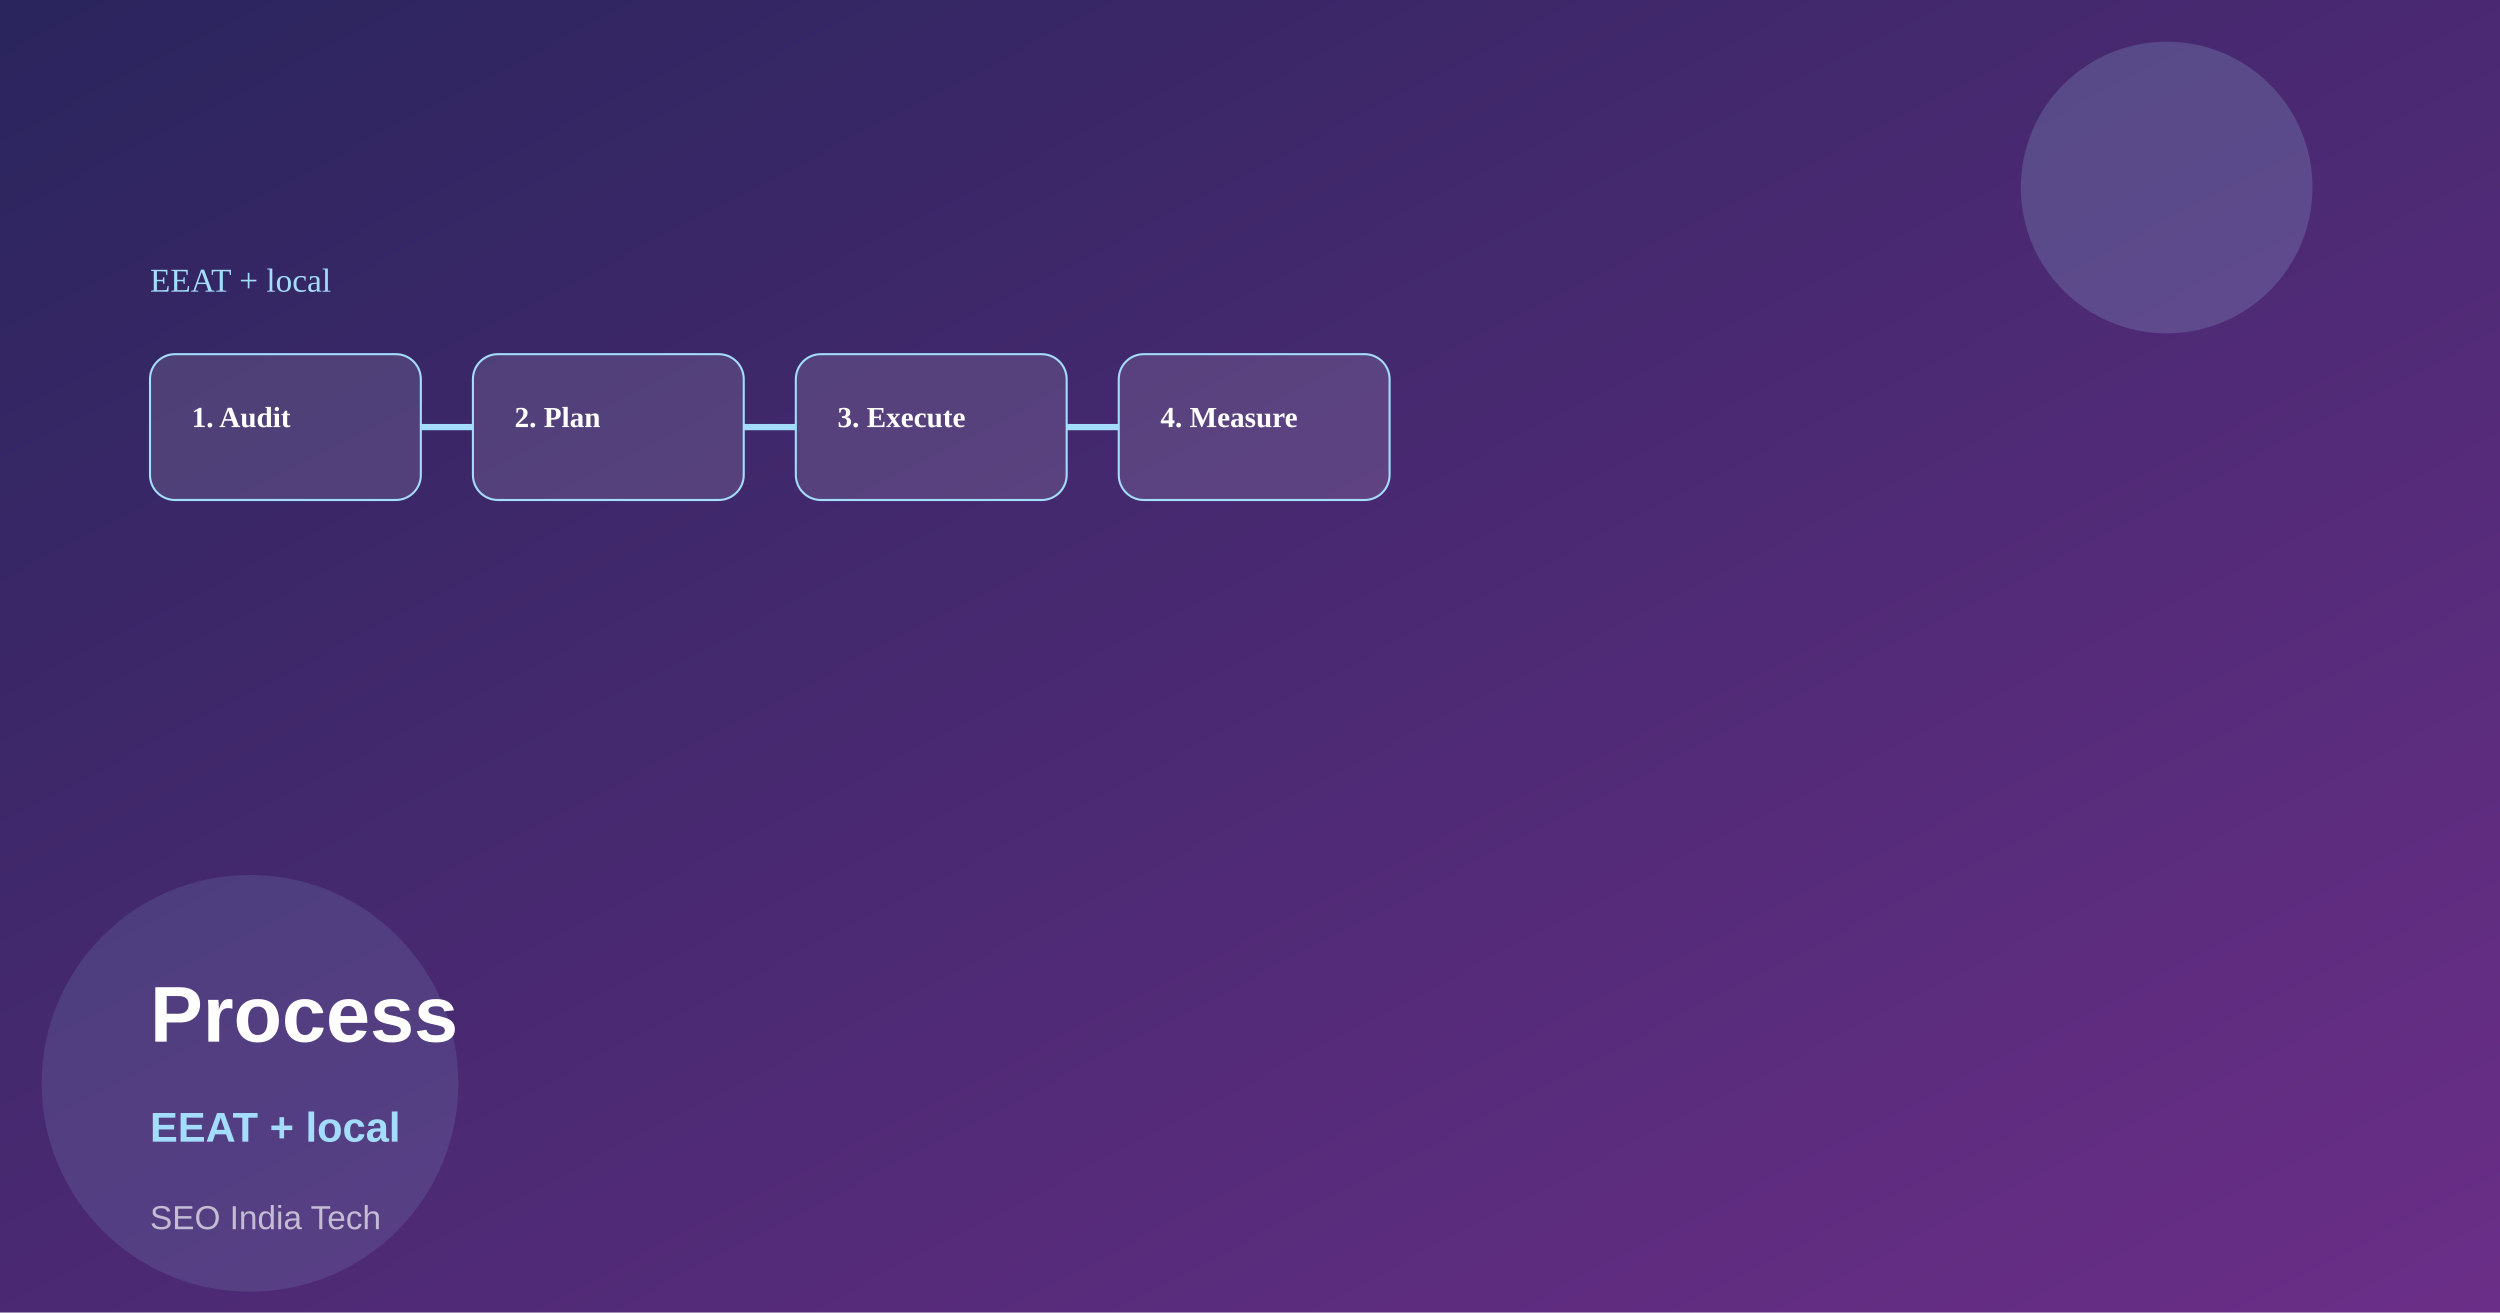
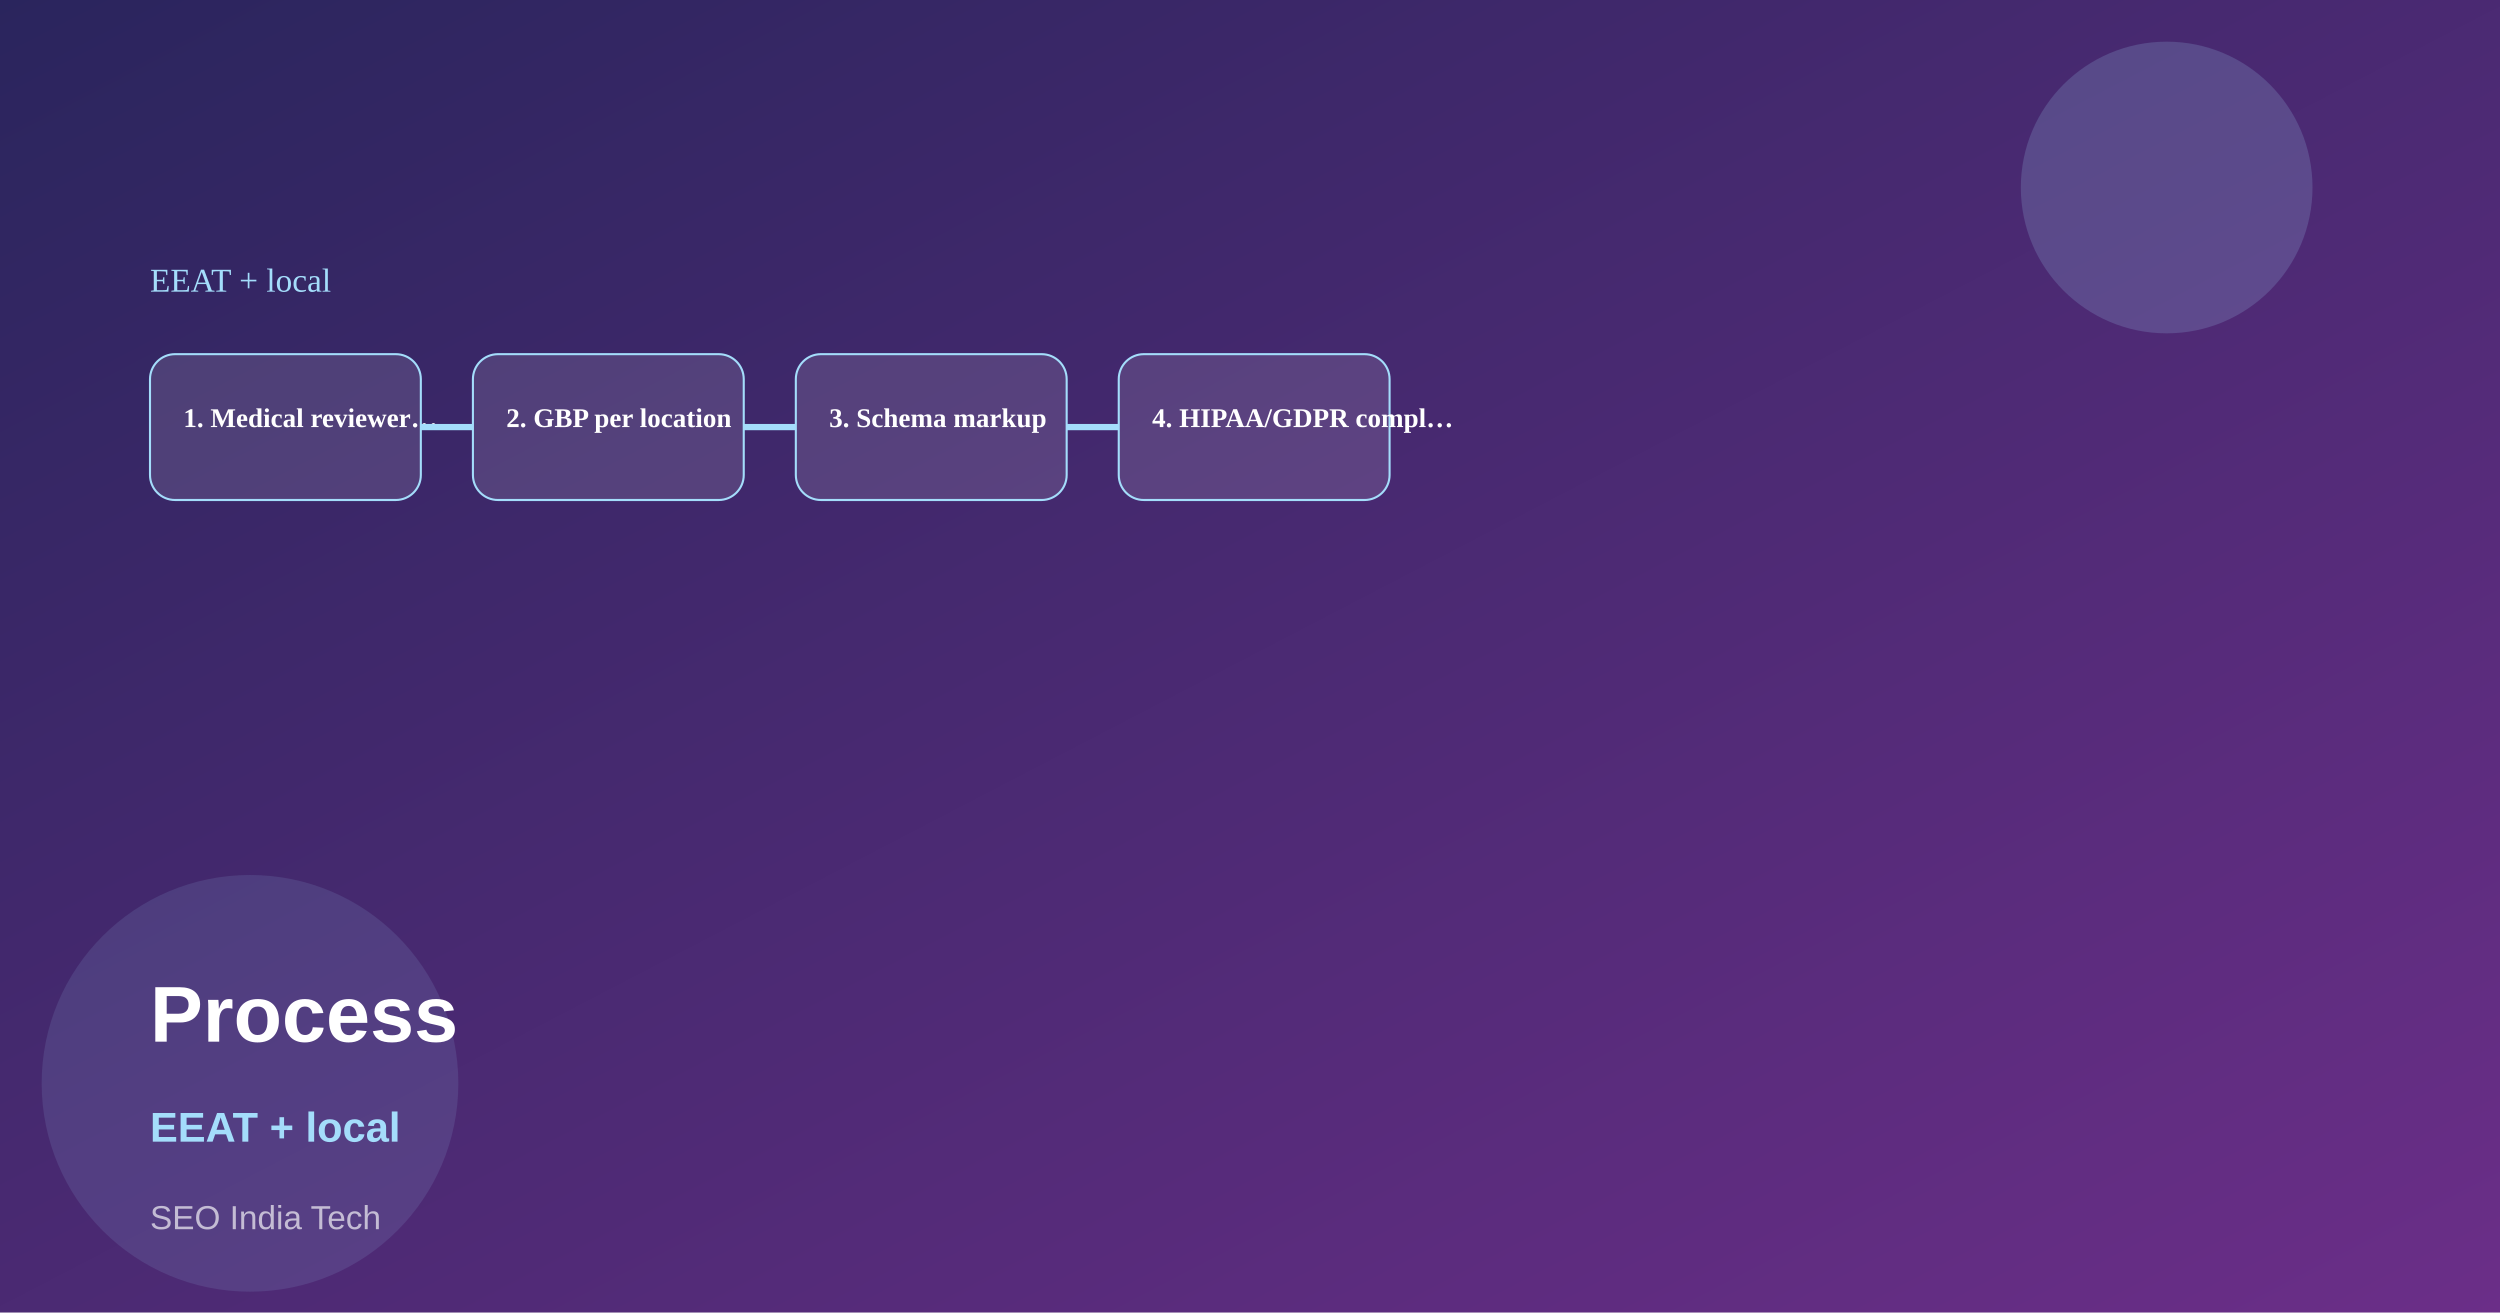
<svg xmlns="http://www.w3.org/2000/svg" width="1200" height="630" viewBox="0 0 1200 630" role="img" aria-label="Process">
  <defs>
    <linearGradient id="bg-process-seo-healthcare-businesses-europe" x1="0%" y1="0%" x2="100%" y2="100%">
      <stop offset="0%" stop-color="#2A255D" />
      <stop offset="100%" stop-color="#6B2E88" />
    </linearGradient>
    <filter id="shadow-process-seo-healthcare-businesses-europe" x="-20%" y="-20%" width="140%" height="140%">
      <feDropShadow dx="0" dy="8" stdDeviation="12" flood-color="#000" flood-opacity="0.25" />
    </filter>
  </defs>
  <rect width="1200" height="630" fill="url(#bg-process-seo-healthcare-businesses-europe)" />
  <circle cx="1040" cy="90" r="70" fill="#A4DDFB" opacity="0.18" />
  <circle cx="120" cy="520" r="100" fill="#A4DDFB" opacity="0.12" />
  <g>
    <rect x="72" y="170" width="130" height="70" rx="12" fill="rgba(255,255,255,0.12)" stroke="#A4DDFB" />
-     <text x="92" y="205" fill="#ffffff" font-size="14" font-weight="700">1. Audit</text>
+     <text x="88" y="205" fill="#ffffff" font-size="13" font-weight="700">1. Medical reviewer…</text>
    <line x1="202" y1="205" x2="227" y2="205" stroke="#A4DDFB" stroke-width="3" />
  </g>
  <g>
    <rect x="227" y="170" width="130" height="70" rx="12" fill="rgba(255,255,255,0.12)" stroke="#A4DDFB" />
-     <text x="247" y="205" fill="#ffffff" font-size="14" font-weight="700">2. Plan</text>
+     <text x="243" y="205" fill="#ffffff" font-size="13" font-weight="700">2. GBP per location</text>
    <line x1="357" y1="205" x2="382" y2="205" stroke="#A4DDFB" stroke-width="3" />
  </g>
  <g>
    <rect x="382" y="170" width="130" height="70" rx="12" fill="rgba(255,255,255,0.12)" stroke="#A4DDFB" />
-     <text x="402" y="205" fill="#ffffff" font-size="14" font-weight="700">3. Execute</text>
+     <text x="398" y="205" fill="#ffffff" font-size="13" font-weight="700">3. Schema markup</text>
    <line x1="512" y1="205" x2="537" y2="205" stroke="#A4DDFB" stroke-width="3" />
  </g>
  <g>
    <rect x="537" y="170" width="130" height="70" rx="12" fill="rgba(255,255,255,0.12)" stroke="#A4DDFB" />
-     <text x="557" y="205" fill="#ffffff" font-size="14" font-weight="700">4. Measure</text>
+     <text x="553" y="205" fill="#ffffff" font-size="13" font-weight="700">4. HIPAA/GDPR compl…</text>
  </g>
  <text x="72" y="140" fill="#A4DDFB" font-size="16">EEAT + local</text>
  <text x="72" y="500" fill="#ffffff" font-family="Arial,Helvetica,sans-serif" font-size="38" font-weight="700">Process</text>
  <text x="72" y="548" fill="#A4DDFB" font-family="Arial,Helvetica,sans-serif" font-size="20" font-weight="600">EEAT + local</text>
  <text x="72" y="590" fill="rgba(255,255,255,0.65)" font-family="Arial,Helvetica,sans-serif" font-size="16">SEO India Tech</text>
</svg>
